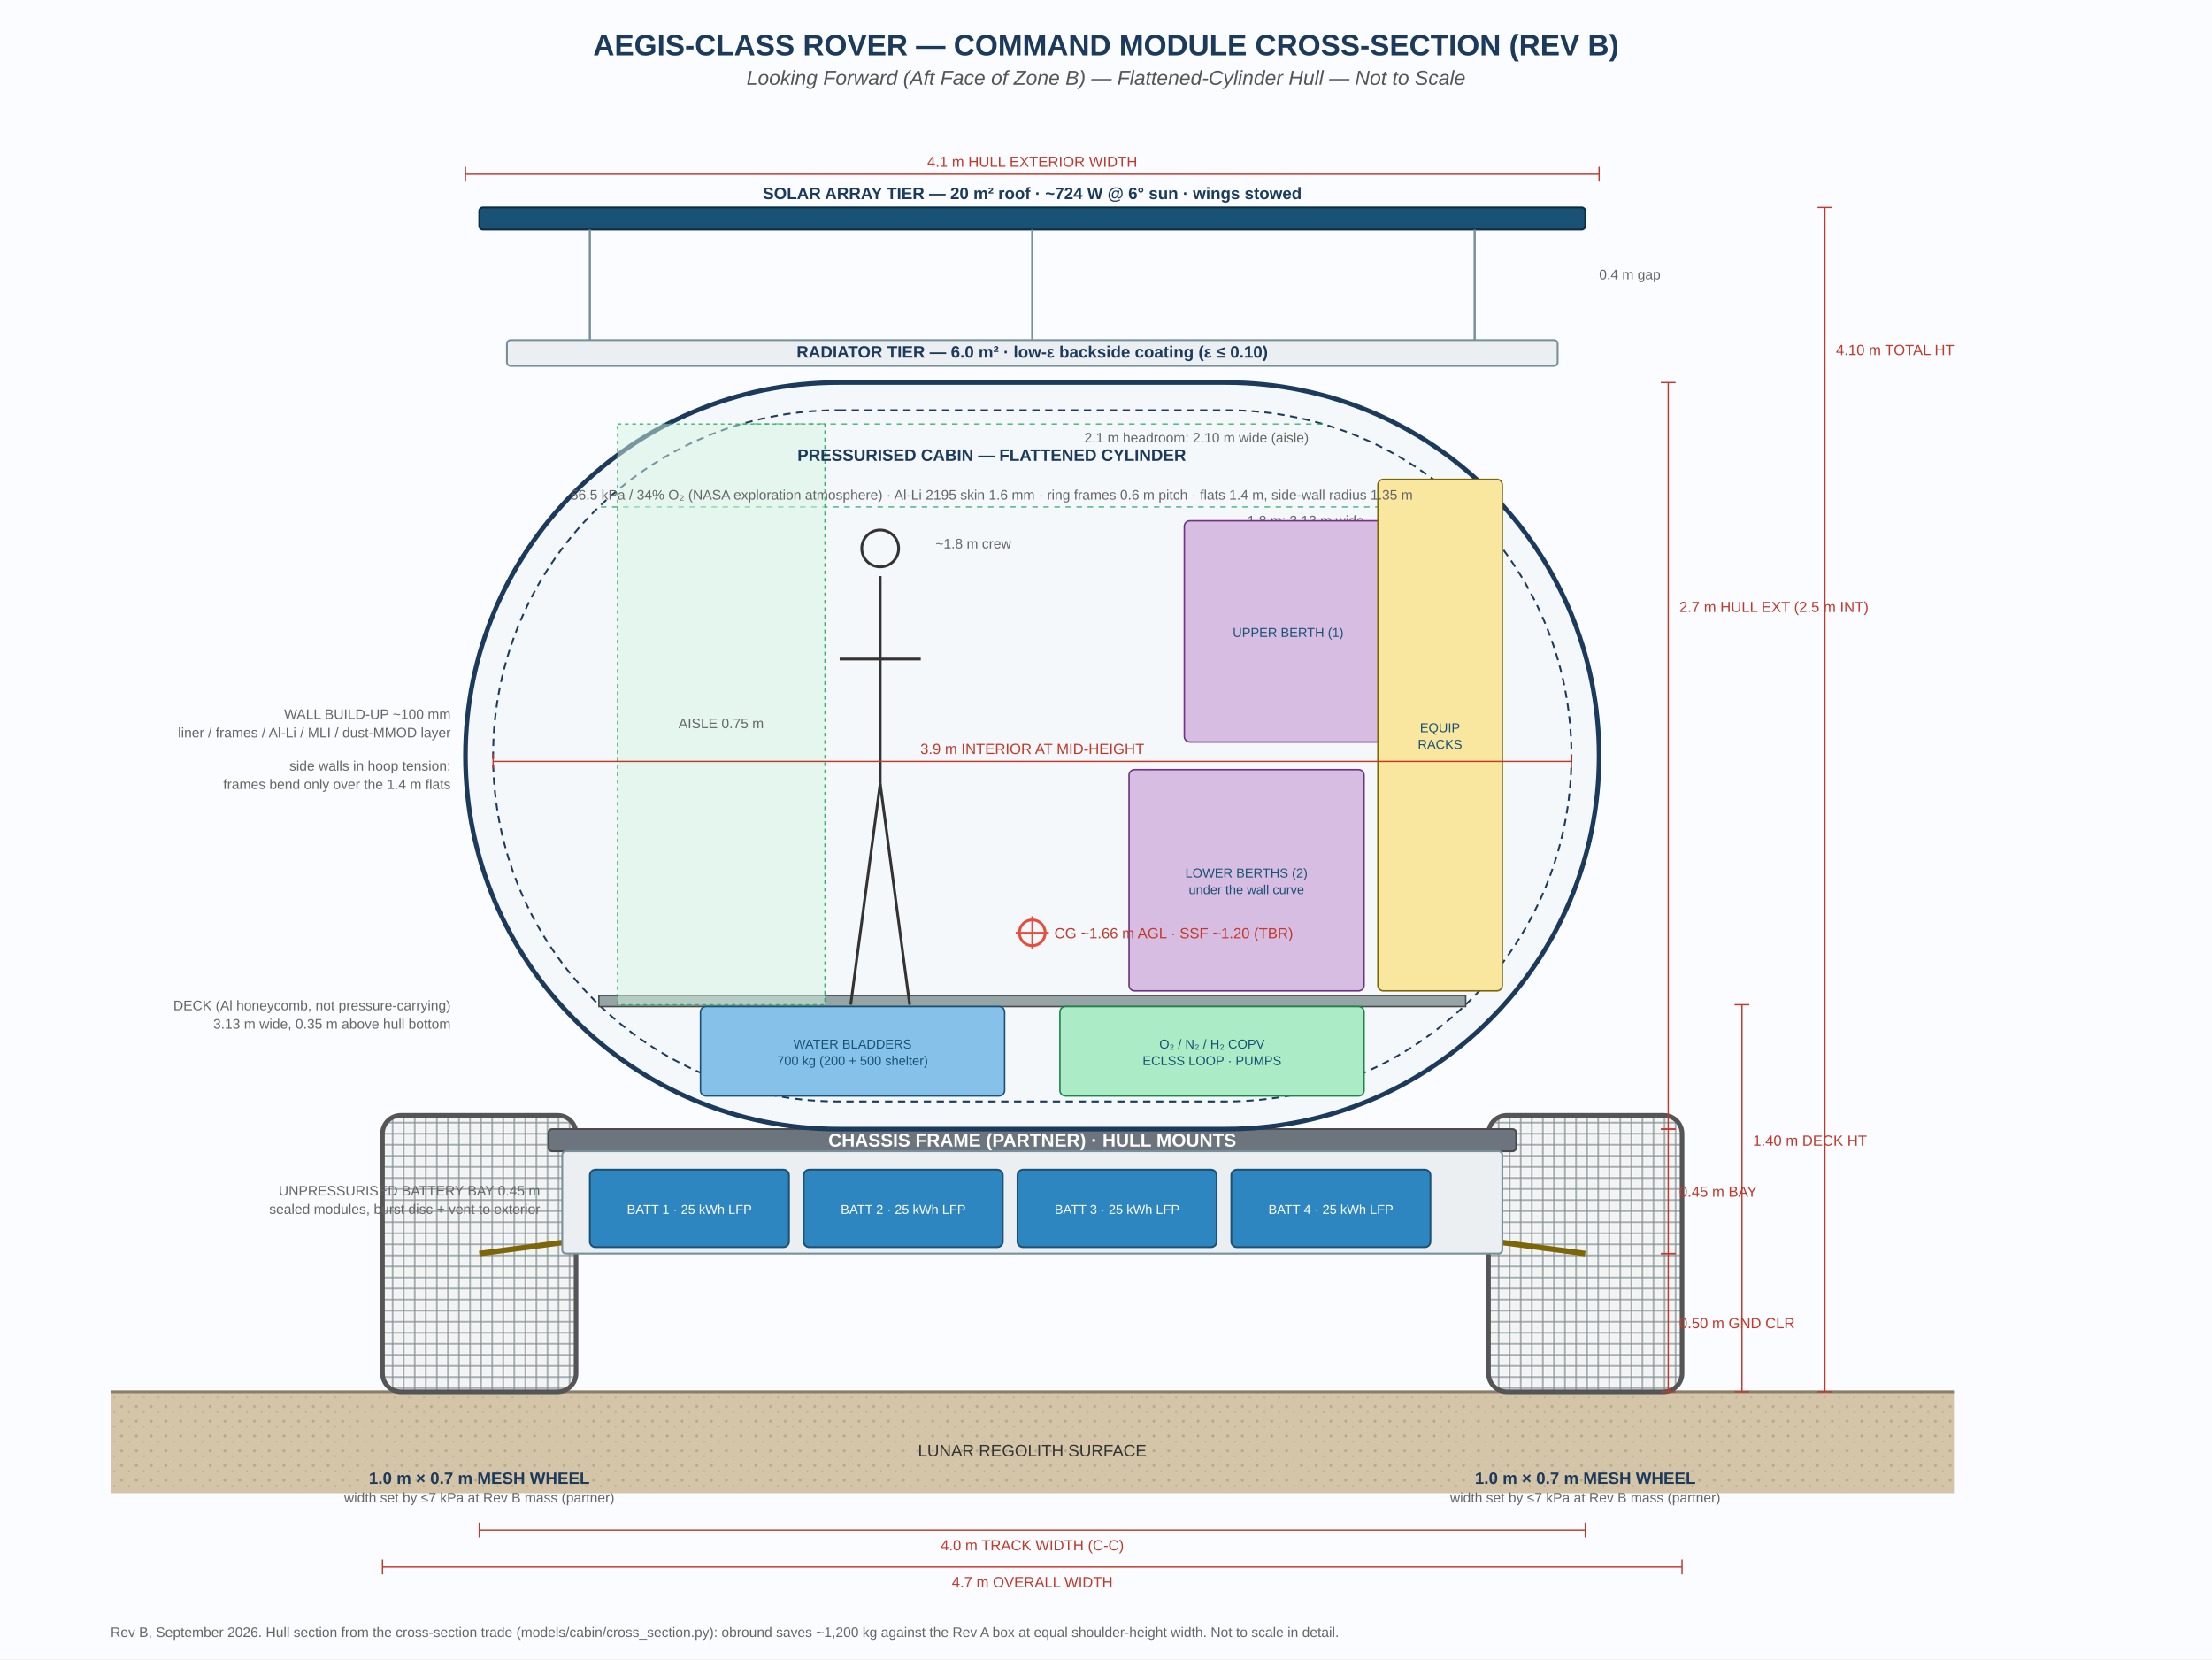
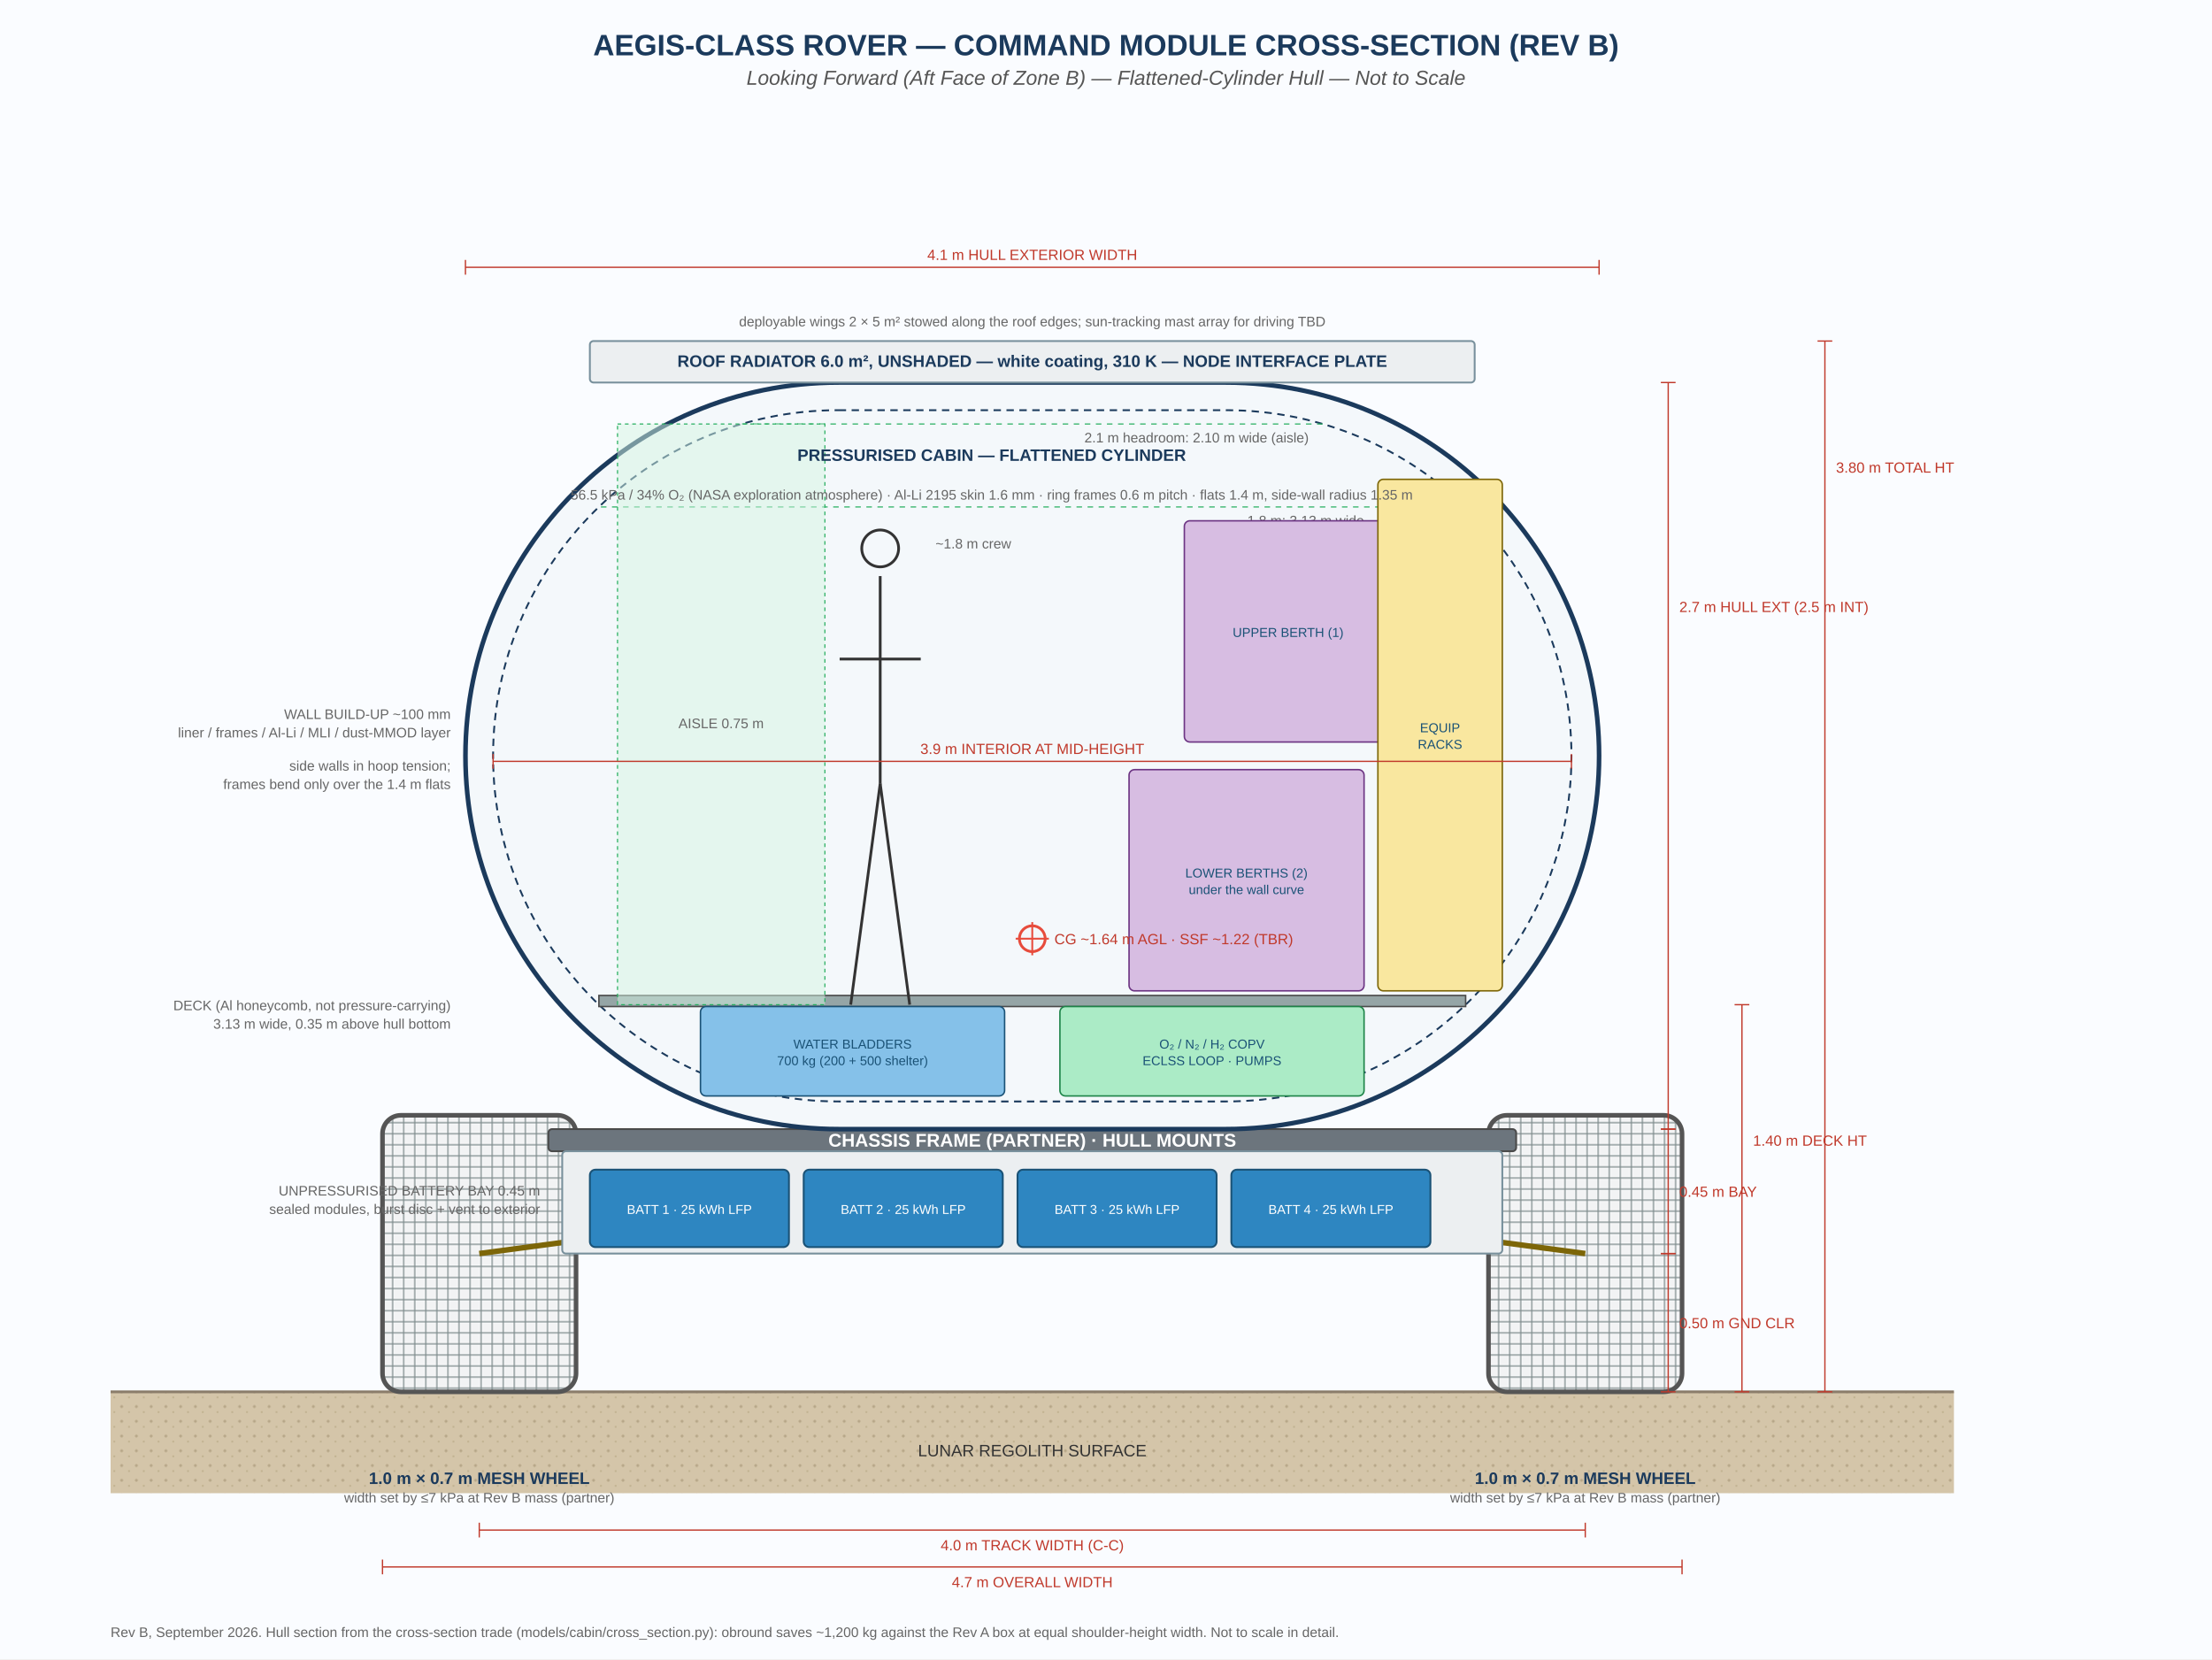
<svg xmlns="http://www.w3.org/2000/svg" viewBox="0 0 1200 900" width="1200" height="900">
  <defs>
    <style>
 text { font-family: Arial, Helvetica, sans-serif; }
 .title { font-size: 16px; font-weight: bold; fill: #1B3A5C; }
 .subtitle { font-size: 11px; fill: #555; font-style: italic; }
 .label { font-size: 9px; fill: #333; } .lb { font-size: 9px; fill: #1B3A5C; font-weight: bold; }
 .dim { font-size: 8px; fill: #C0392B; } .dl { stroke: #C0392B; stroke-width: 0.7; fill: none; }
 .note { font-size: 7.5px; fill: #666; } .zl { font-size: 10px; font-weight: bold; fill: #fff; }
 .hull { fill: #F4F8FB; stroke: #1B3A5C; stroke-width: 2.5; } .hulli { fill: none; stroke: #1B3A5C; stroke-width: 1; stroke-dasharray: 4,3; }
 .eq { fill: #D6EAF8; stroke: #1A5276; stroke-width: 0.8; } .eqt { font-size: 7px; fill: #1A5276; text-anchor: middle; }
 .batt { fill: #2E86C1; stroke: #1A5276; stroke-width: 1; } .water { fill: #85C1E9; stroke: #1A5276; stroke-width: 0.8; }
 .tank { fill: #ABEBC6; stroke: #1E8449; stroke-width: 0.8; } .fc { fill: #A9DFBF; stroke: #1E8449; stroke-width: 0.8; }
 .frame { fill: #6C757D; stroke: #4A4A4A; stroke-width: 1; } .wheel { fill: none; stroke: #555; stroke-width: 2.5; }
 .array { fill: #1A5276; stroke: #0B2A45; stroke-width: 1; } .rad { fill: #ECEFF1; stroke: #78909C; stroke-width: 1; }
 .aisle { fill: #D5F5E3; fill-opacity: 0.5; stroke: #27AE60; stroke-width: 0.6; stroke-dasharray: 2,2; }
 .berth { fill: #D7BDE2; stroke: #6C3483; stroke-width: 0.8; } .rack { fill: #F9E79F; stroke: #7D6608; stroke-width: 0.8; }
 .suit { fill: #FADBD8; stroke: #922B21; stroke-width: 0.8; } .med { fill: #FADBD8; stroke: #C0392B; stroke-width: 0.8; }
 .sci { fill: #D5F5E3; stroke: #27AE60; stroke-width: 0.8; } .galley { fill: #FDEBD0; stroke: #CA6F1E; stroke-width: 0.8; }
</style>
    <pattern id="regolith" patternUnits="userSpaceOnUse" width="8" height="8">
      <rect width="8" height="8" fill="#D4C5A9" />
      <circle cx="2" cy="3" r="0.8" fill="#B8A88A" />
      <circle cx="6" cy="6" r="0.6" fill="#C4B494" />
    </pattern>
    <pattern id="mesh" patternUnits="userSpaceOnUse" width="6" height="6">
      <rect width="6" height="6" fill="#F2F3F4" />
      <path d="M0,3 H6 M3,0 V6" stroke="#7F8C8D" stroke-width="0.6" />
    </pattern>
  </defs>
  <rect width="1200" height="900" fill="#FAFCFF" />
  <text x="600" y="30" text-anchor="middle" class="title">AEGIS-CLASS ROVER — COMMAND MODULE CROSS-SECTION (REV B)</text>
  <text x="600" y="46" text-anchor="middle" class="subtitle">Looking Forward (Aft Face of Zone B) — Flattened-Cylinder Hull — Not to Scale</text>
  <rect x="60" y="755" width="1000" height="55" fill="url(#regolith)" />
  <line x1="60" y1="755" x2="1060" y2="755" stroke="#8B7D6B" stroke-width="1.5" />
  <text x="560" y="790" text-anchor="middle" class="label" fill="#8B7D6B">LUNAR REGOLITH SURFACE</text>
  <rect x="207.5" y="605.0" width="105.0" height="150.0" rx="10" fill="url(#mesh)" stroke="#555" stroke-width="2.5" />
  <text x="260.0" y="805" text-anchor="middle" class="lb">1.0 m × 0.7 m MESH WHEEL</text>
  <text x="260.0" y="815" text-anchor="middle" class="note">width set by ≤7 kPa at Rev B mass (partner)</text>
  <line x1="260.0" y1="680.0" x2="335.0" y2="670.0" stroke="#7D6608" stroke-width="3" />
  <rect x="807.5" y="605.0" width="105.0" height="150.0" rx="10" fill="url(#mesh)" stroke="#555" stroke-width="2.5" />
  <text x="860.0" y="805" text-anchor="middle" class="lb">1.0 m × 0.7 m MESH WHEEL</text>
  <text x="860.0" y="815" text-anchor="middle" class="note">width set by ≤7 kPa at Rev B mass (partner)</text>
  <line x1="860.0" y1="680.0" x2="785.0" y2="670.0" stroke="#7D6608" stroke-width="3" />
  <rect x="297.5" y="612.5" width="525.0" height="12.0" rx="2" class="frame" />
  <text x="560" y="622" text-anchor="middle" class="zl" font-size="8">CHASSIS FRAME (PARTNER) · HULL MOUNTS</text>
  <rect x="305.0" y="624.5" width="510.0" height="55.5" rx="2" class="rad" />
  <rect x="320.0" y="634.5" width="108.0" height="42.0" rx="3" class="batt" />
  <text x="374.0" y="658.5" class="eqt" fill="#fff" style="fill:#fff">BATT 1 · 25 kWh LFP</text>
  <rect x="436.0" y="634.5" width="108.0" height="42.0" rx="3" class="batt" />
  <text x="490.0" y="658.5" class="eqt" fill="#fff" style="fill:#fff">BATT 2 · 25 kWh LFP</text>
  <rect x="552.0" y="634.5" width="108.0" height="42.0" rx="3" class="batt" />
  <text x="606.0" y="658.5" class="eqt" fill="#fff" style="fill:#fff">BATT 3 · 25 kWh LFP</text>
  <rect x="668.0" y="634.5" width="108.0" height="42.0" rx="3" class="batt" />
  <text x="722.0" y="658.5" class="eqt" fill="#fff" style="fill:#fff">BATT 4 · 25 kWh LFP</text>
  <text x="293.0" y="648.5" text-anchor="end" class="note">UNPRESSURISED BATTERY BAY 0.45 m</text>
  <text x="293.0" y="658.5" text-anchor="end" class="note">sealed modules, burst disc + vent to exterior</text>
  <path d="M455.0,207.5 H665.0 A202.5,202.5 0 0 1 665.0,612.5 H455.0 A202.5,202.5 0 0 1 455.0,207.5 Z" class="hull" />
  <path d="M455.0,222.5 H665.0 A187.5,187.5 0 0 1 665.0,597.5 H455.0 A187.5,187.5 0 0 1 455.0,222.5 Z" class="hulli" />
  <rect x="324.9" y="540.0" width="470.2" height="6" fill="#95A5A6" stroke="#4A4A4A" stroke-width="0.8" />
  <text x="244.5" y="548.0" text-anchor="end" class="note">DECK (Al honeycomb, not pressure-carrying)</text>
  <text x="244.5" y="558.0" text-anchor="end" class="note">3.13 m wide, 0.35 m above hull bottom</text>
  <rect x="380.0" y="546.0" width="165.0" height="48.5" rx="3" class="water" />
  <text x="462.5" y="568.8" class="eqt">WATER BLADDERS</text>
  <text x="462.5" y="577.8" class="eqt">700 kg (200 + 500 shelter)</text>
  <rect x="575.0" y="546.0" width="165.0" height="48.5" rx="3" class="tank" />
  <text x="657.5" y="568.8" class="eqt">O₂ / N₂ / H₂ COPV</text>
  <text x="657.5" y="577.8" class="eqt">ECLSS LOOP · PUMPS</text>
  <line x1="326.0" y1="275.0" x2="794.0" y2="275.0" stroke="#27AE60" stroke-width="0.6" stroke-dasharray="3,3" />
  <text x="740.0" y="285.0" text-anchor="end" class="note" fill="#27AE60">1.8 m: 3.13 m wide</text>
  <line x1="402.5" y1="230.0" x2="717.5" y2="230.0" stroke="#27AE60" stroke-width="0.6" stroke-dasharray="3,3" />
  <text x="710.0" y="240.0" text-anchor="end" class="note" fill="#27AE60">2.1 m headroom: 2.10 m wide (aisle)</text>
  <rect x="335.0" y="230.0" width="112.5" height="315.0" rx="0" class="aisle" />
  <text x="391.2" y="395.0" text-anchor="middle" class="note">AISLE 0.75 m</text>
  <circle cx="477.5" cy="297.5" r="10" fill="none" stroke="#333" stroke-width="1.5" />
  <line x1="477.5" y1="312.5" x2="477.5" y2="425.0" stroke="#333" stroke-width="1.5" />
  <line x1="455.5" y1="357.5" x2="499.5" y2="357.5" stroke="#333" stroke-width="1.5" />
  <line x1="477.5" y1="425.0" x2="461.5" y2="545.0" stroke="#333" stroke-width="1.5" />
  <line x1="477.5" y1="425.0" x2="493.5" y2="545.0" stroke="#333" stroke-width="1.5" />
  <text x="507.5" y="297.5" class="note">~1.8 m crew</text>
  <rect x="612.5" y="417.5" width="127.5" height="120.0" rx="3" class="berth" />
  <text x="676.2" y="476.0" class="eqt">LOWER BERTHS (2)</text>
  <text x="676.2" y="485.0" class="eqt">under the wall curve</text>
  <rect x="642.5" y="282.5" width="112.5" height="120.0" rx="3" class="berth" />
  <text x="698.8" y="345.5" class="eqt">UPPER BERTH (1)</text>
  <rect x="747.5" y="260.0" width="67.5" height="277.5" rx="3" class="rack" />
  <text x="781.2" y="397.2" class="eqt">EQUIP</text>
  <text x="781.2" y="406.2" class="eqt">RACKS</text>
  <text x="538" y="250" text-anchor="middle" class="lb">PRESSURISED CABIN — FLATTENED CYLINDER</text>
  <text x="538" y="271" text-anchor="middle" class="note">56.5 kPa / 34% O₂ (NASA exploration atmosphere) · Al-Li 2195 skin 1.6 mm · ring frames 0.6 m pitch · flats 1.4 m, side-wall radius 1.35 m</text>
  <text x="244.5" y="390.0" text-anchor="end" class="note">WALL BUILD-UP ~100 mm</text>
  <text x="244.5" y="400.0" text-anchor="end" class="note">liner / frames / Al-Li / MLI / dust-MMOD layer</text>
  <text x="244.5" y="418.0" text-anchor="end" class="note">side walls in hoop tension;</text>
  <text x="244.5" y="428.0" text-anchor="end" class="note">frames bend only over the 1.4 m flats</text>
-   <rect x="275.0" y="184.5" width="570.0" height="14.0" rx="2" class="rad" />
-   <text x="560" y="194" text-anchor="middle" class="lb" font-size="8">RADIATOR TIER — 6.0 m² · low-ε backside coating (ε ≤ 0.10)</text>
-   <rect x="260.0" y="112.5" width="600.0" height="12.0" rx="2" class="array" />
-   <text x="560" y="108" text-anchor="middle" class="lb">SOLAR ARRAY TIER — 20 m² roof · ~724 W @ 6° sun · wings stowed</text>
-   <line x1="320.0" y1="124.5" x2="320.0" y2="184.5" stroke="#78909C" stroke-width="1.2" />
-   <line x1="560.0" y1="124.5" x2="560.0" y2="184.5" stroke="#78909C" stroke-width="1.2" />
-   <line x1="800.0" y1="124.5" x2="800.0" y2="184.5" stroke="#78909C" stroke-width="1.2" />
-   <text x="867.5" y="151.5" class="note">0.4 m gap</text>
+   <rect x="320.0" y="185.0" width="480.0" height="22.5" rx="2" class="rad" />
+   <text x="560" y="199" text-anchor="middle" class="lb" font-size="8">ROOF RADIATOR 6.0 m², UNSHADED — white coating, 310 K — NODE INTERFACE PLATE</text>
+   <text x="560" y="177" text-anchor="middle" class="note">deployable wings 2 × 5 m² stowed along the roof edges; sun-tracking mast array for driving TBD</text>
  <line x1="905.0" y1="207.5" x2="905.0" y2="612.5" class="dl" />
  <line x1="901.0" y1="207.5" x2="909.0" y2="207.5" class="dl" />
  <line x1="901.0" y1="612.5" x2="909.0" y2="612.5" class="dl" />
  <text x="911.0" y="332.0" text-anchor="start" class="dim">2.7 m HULL EXT (2.5 m INT)</text>
-   <line x1="990.0" y1="112.5" x2="990.0" y2="755.0" class="dl" />
-   <line x1="986.0" y1="112.5" x2="994.0" y2="112.5" class="dl" />
+   <line x1="990.0" y1="185.0" x2="990.0" y2="755.0" class="dl" />
+   <line x1="986.0" y1="185.0" x2="994.0" y2="185.0" class="dl" />
  <line x1="986.0" y1="755.0" x2="994.0" y2="755.0" class="dl" />
-   <text x="996.0" y="192.6" text-anchor="start" class="dim">4.10 m TOTAL HT</text>
+   <text x="996.0" y="256.4" text-anchor="start" class="dim">3.80 m TOTAL HT</text>
  <line x1="905.0" y1="612.5" x2="905.0" y2="680.0" class="dl" />
  <line x1="901.0" y1="612.5" x2="909.0" y2="612.5" class="dl" />
  <line x1="901.0" y1="680.0" x2="909.0" y2="680.0" class="dl" />
  <text x="911.0" y="649.2" text-anchor="start" class="dim">0.45 m BAY</text>
  <line x1="905.0" y1="680.0" x2="905.0" y2="755.0" class="dl" />
  <line x1="901.0" y1="680.0" x2="909.0" y2="680.0" class="dl" />
  <line x1="901.0" y1="755.0" x2="909.0" y2="755.0" class="dl" />
  <text x="911.0" y="720.5" text-anchor="start" class="dim">0.50 m GND CLR</text>
  <line x1="945.0" y1="545.0" x2="945.0" y2="755.0" class="dl" />
  <line x1="941.0" y1="545.0" x2="949.0" y2="545.0" class="dl" />
  <line x1="941.0" y1="755.0" x2="949.0" y2="755.0" class="dl" />
  <text x="951.0" y="621.5" text-anchor="start" class="dim">1.40 m DECK HT</text>
  <line x1="260.0" y1="830.0" x2="860.0" y2="830.0" class="dl" />
  <line x1="260.0" y1="826.0" x2="260.0" y2="834.0" class="dl" />
  <line x1="860.0" y1="826.0" x2="860.0" y2="834.0" class="dl" />
  <text x="560.0" y="841.0" text-anchor="middle" class="dim">4.0 m TRACK WIDTH (C-C)</text>
-   <line x1="252.5" y1="94.5" x2="867.5" y2="94.5" class="dl" />
-   <line x1="252.5" y1="90.5" x2="252.5" y2="98.5" class="dl" />
-   <line x1="867.5" y1="90.5" x2="867.5" y2="98.5" class="dl" />
-   <text x="560.0" y="90.5" text-anchor="middle" class="dim">4.1 m HULL EXTERIOR WIDTH</text>
+   <line x1="252.5" y1="145.0" x2="867.5" y2="145.0" class="dl" />
+   <line x1="252.5" y1="141.0" x2="252.5" y2="149.0" class="dl" />
+   <line x1="867.5" y1="141.0" x2="867.5" y2="149.0" class="dl" />
+   <text x="560.0" y="141.0" text-anchor="middle" class="dim">4.1 m HULL EXTERIOR WIDTH</text>
  <line x1="267.5" y1="413.0" x2="852.5" y2="413.0" class="dl" />
  <line x1="267.5" y1="409.0" x2="267.5" y2="417.0" class="dl" />
  <line x1="852.5" y1="409.0" x2="852.5" y2="417.0" class="dl" />
  <text x="560.0" y="409.0" text-anchor="middle" class="dim">3.9 m INTERIOR AT MID-HEIGHT</text>
  <line x1="207.5" y1="850.0" x2="912.5" y2="850.0" class="dl" />
  <line x1="207.5" y1="846.0" x2="207.5" y2="854.0" class="dl" />
  <line x1="912.5" y1="846.0" x2="912.5" y2="854.0" class="dl" />
  <text x="560.0" y="861.0" text-anchor="middle" class="dim">4.7 m OVERALL WIDTH</text>
-   <circle cx="560" cy="506.0" r="7" fill="none" stroke="#E74C3C" stroke-width="1.5" />
-   <line x1="551" y1="506.0" x2="569" y2="506.0" stroke="#E74C3C" />
-   <line x1="560" y1="497.0" x2="560" y2="515.0" stroke="#E74C3C" />
-   <text x="572" y="509.0" class="dim">CG ~1.66 m AGL · SSF ~1.20 (TBR)</text>
+   <circle cx="560" cy="509.2" r="7" fill="none" stroke="#E74C3C" stroke-width="1.5" />
+   <line x1="551" y1="509.2" x2="569" y2="509.2" stroke="#E74C3C" />
+   <line x1="560" y1="500.2" x2="560" y2="518.2" stroke="#E74C3C" />
+   <text x="572" y="512.2" class="dim">CG ~1.64 m AGL · SSF ~1.22 (TBR)</text>
  <text x="60" y="888" class="note">Rev B, September 2026. Hull section from the cross-section trade (models/cabin/cross_section.py): obround saves ~1,200 kg against the Rev A box at equal shoulder-height width. Not to scale in detail.</text>
</svg>
